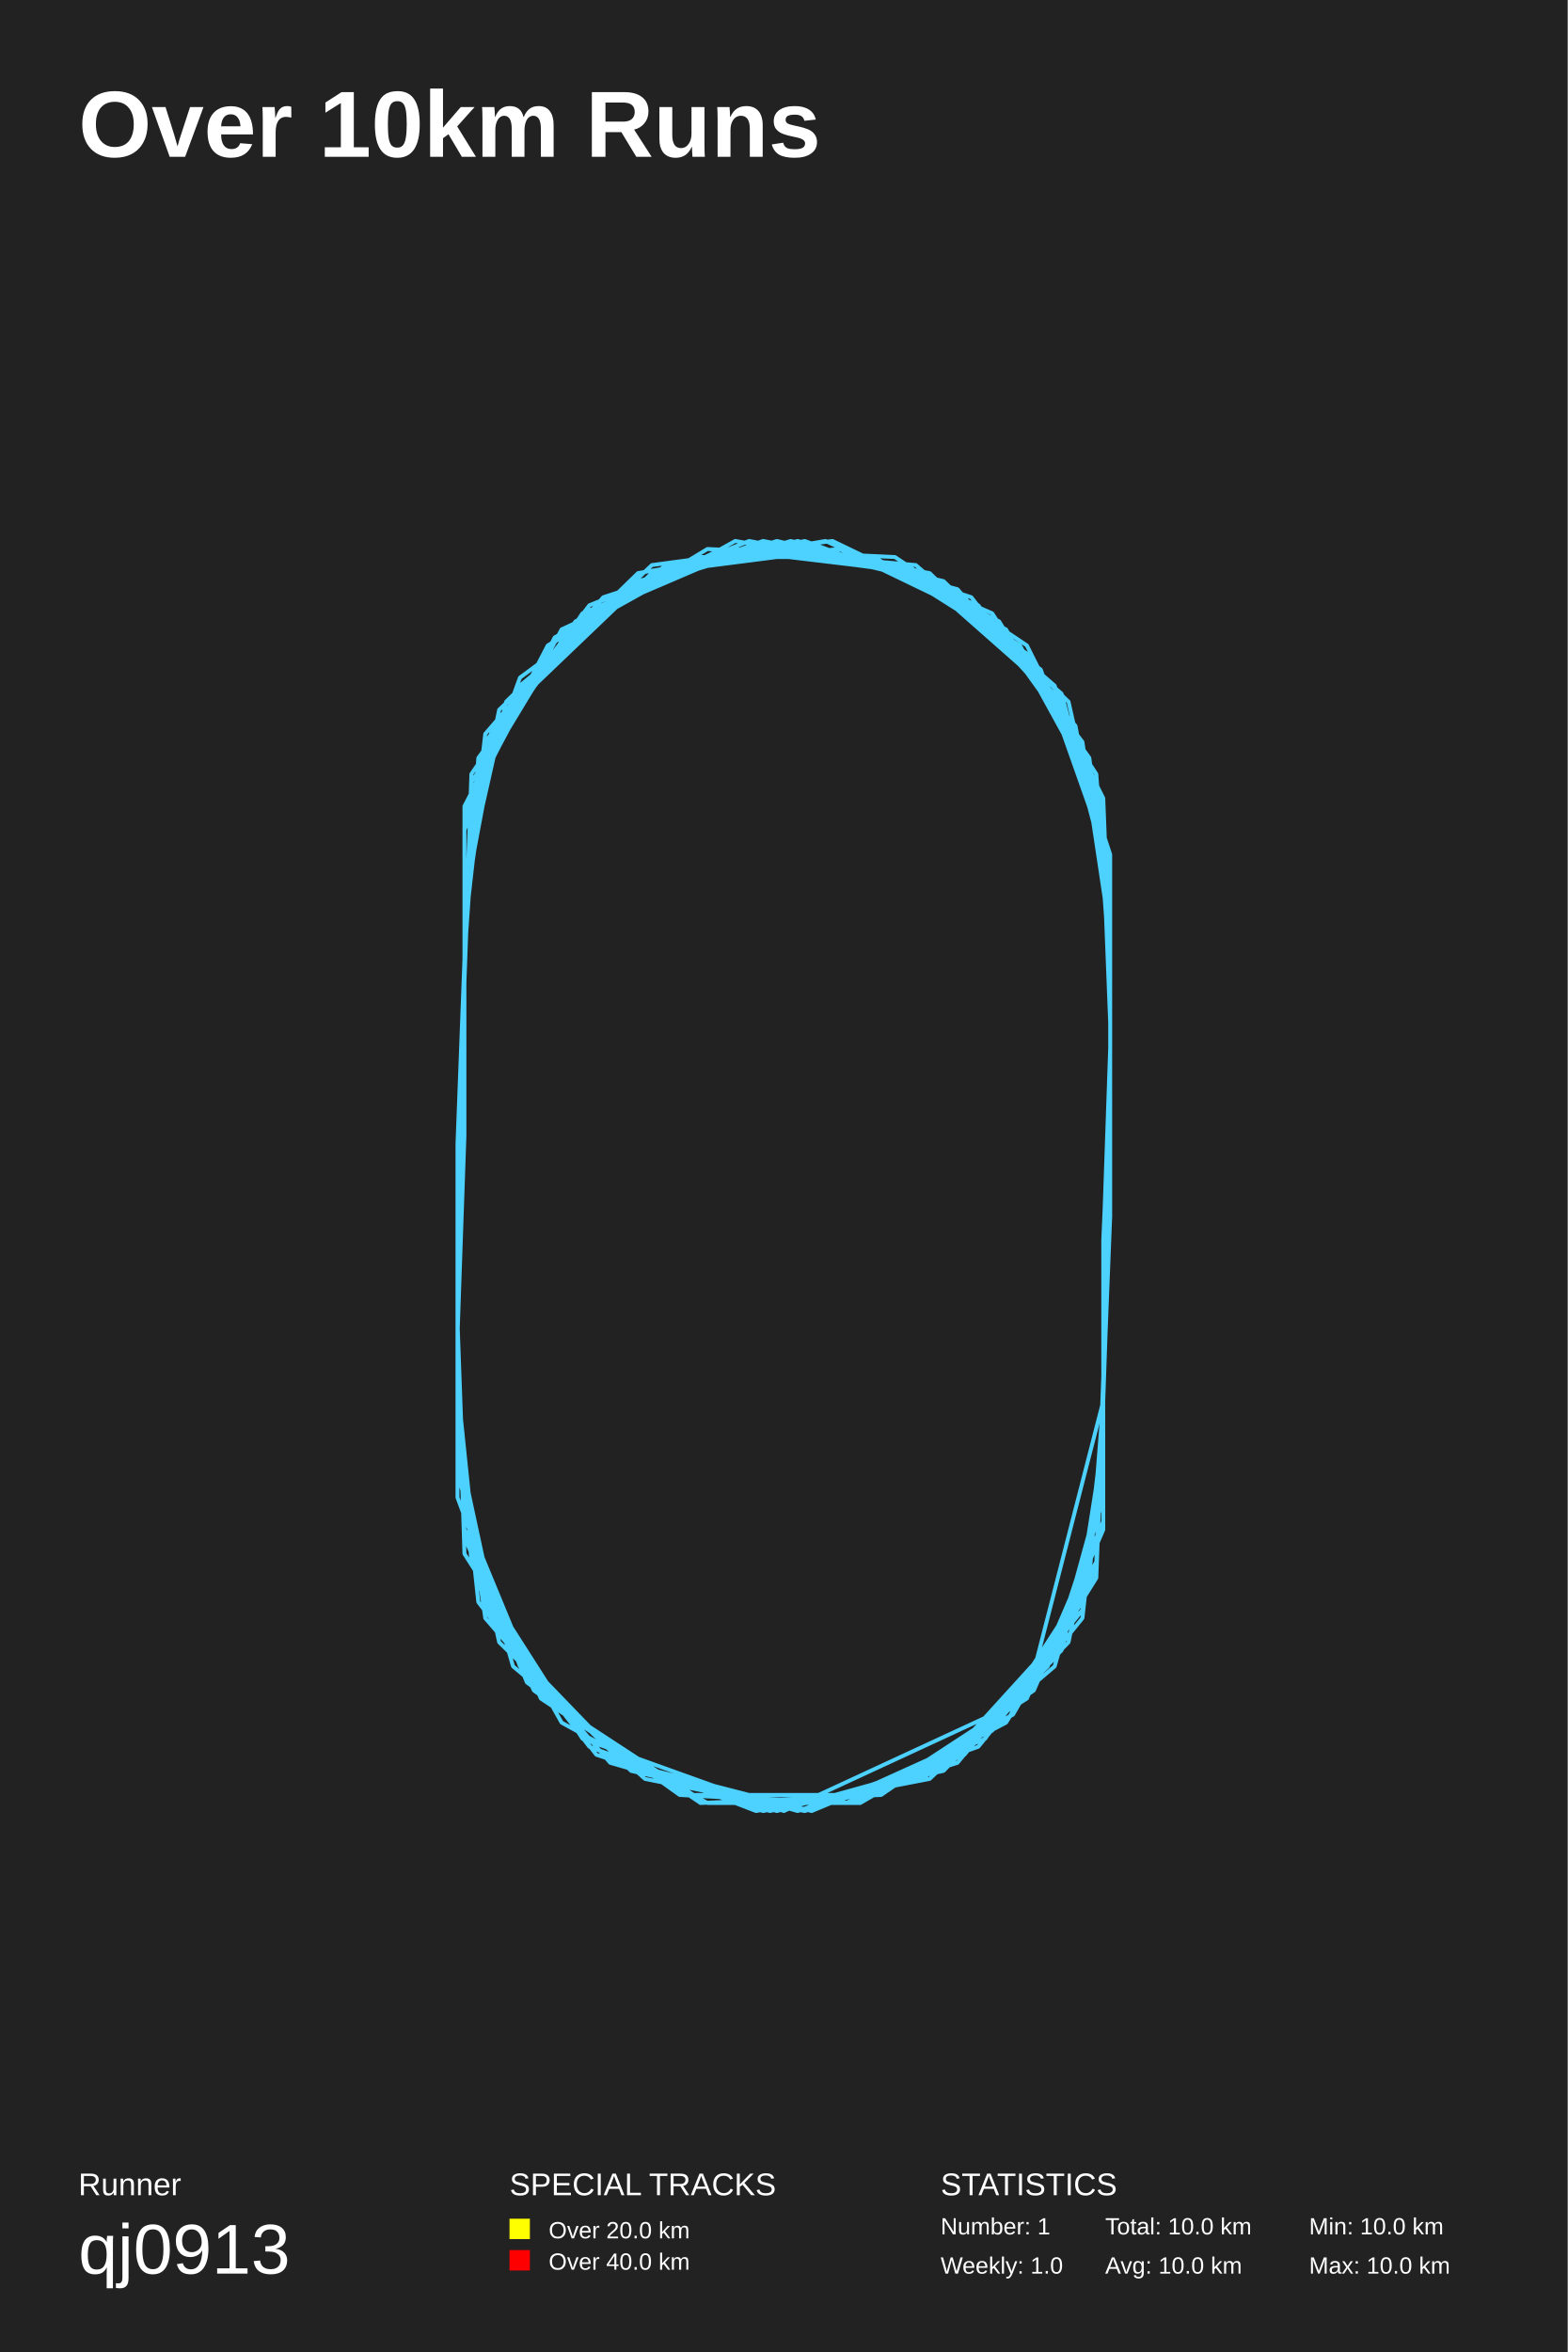
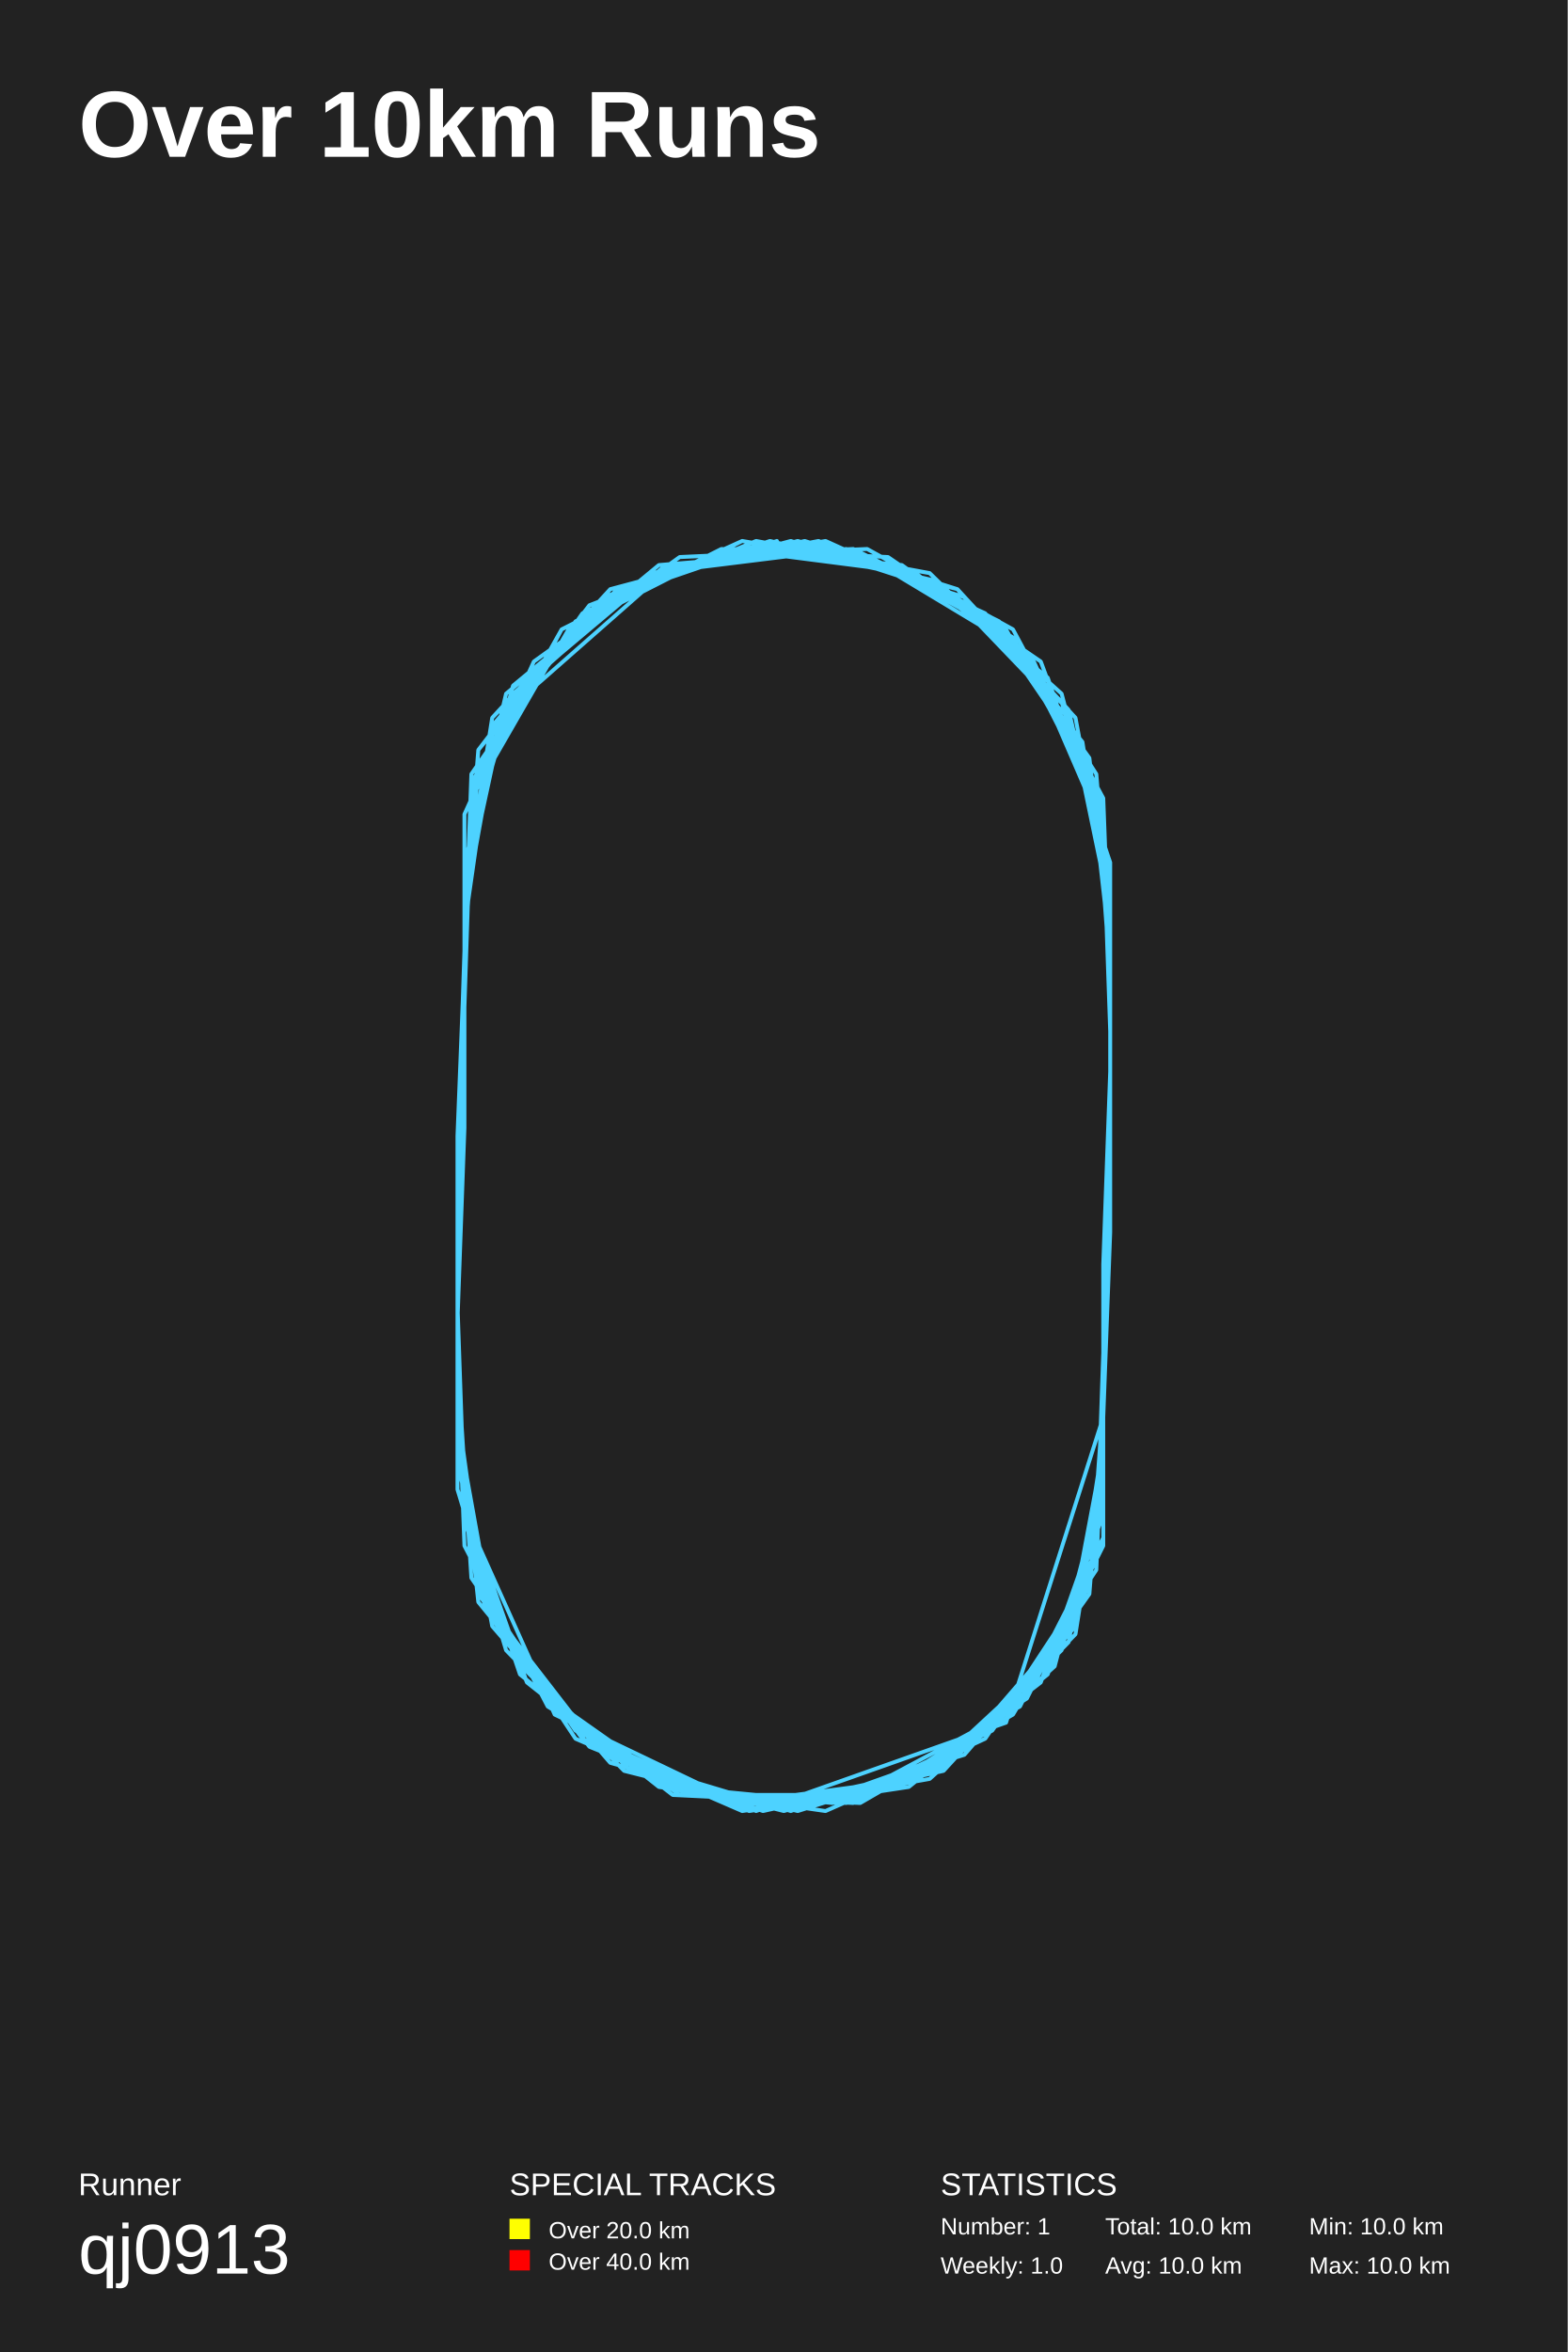
<svg xmlns="http://www.w3.org/2000/svg" baseProfile="full" height="300mm" version="1.1" viewBox="0,0,200,300" width="200mm">
  <defs />
  <rect fill="#222222" height="300" width="200" x="0" y="0" />
  <text fill="#FFFFFF" style="font-size:12px; font-family:Arial; font-weight:bold;" x="10" y="20">Over 10km Runs</text>
  <text fill="#FFFFFF" style="font-size:4px; font-family:Arial" x="10" y="280">Runner</text>
  <text fill="#FFFFFF" style="font-size:9px; font-family:Arial" x="10" y="290">qj0913</text>
  <text fill="#FFFFFF" style="font-size:4px; font-family:Arial" x="65" y="280">SPECIAL TRACKS</text>
  <rect fill="yellow" height="2.6" width="2.6" x="65" y="283" />
  <text fill="#FFFFFF" style="font-size:3px; font-family:Arial" x="70" y="285.5">Over 20.0 km</text>
  <rect fill="red" height="2.6" width="2.6" x="65" y="287" />
  <text fill="#FFFFFF" style="font-size:3px; font-family:Arial" x="70" y="289.5">Over 40.0 km</text>
  <text fill="#FFFFFF" style="font-size:4px; font-family:Arial" x="120" y="280">STATISTICS</text>
  <text fill="#FFFFFF" style="font-size:3px; font-family:Arial" x="120" y="285">Number: 1</text>
  <text fill="#FFFFFF" style="font-size:3px; font-family:Arial" x="120" y="290">Weekly: 1.0</text>
  <text fill="#FFFFFF" style="font-size:3px; font-family:Arial" x="141" y="285">Total: 10.0 km</text>
  <text fill="#FFFFFF" style="font-size:3px; font-family:Arial" x="141" y="290">Avg: 10.0 km</text>
  <text fill="#FFFFFF" style="font-size:3px; font-family:Arial" x="167" y="285">Min: 10.0 km</text>
  <text fill="#FFFFFF" style="font-size:3px; font-family:Arial" x="167" y="290">Max: 10.0 km</text>
-   <polyline fill="none" opacity="1" points="118.603,74.127 97.342,69.0 73.424,79.253 60.136,98.734 59.251,125.393 58.365,148.975 58.365,176.659 61.022,202.291 75.196,222.798 97.342,231.0 120.375,225.873 135.434,210.494 140.749,187.937 140.749,162.304 141.635,140.772 141.635,116.165 137.206,92.582 122.146,75.152 99.114,69.0 76.968,76.177 61.908,95.658 59.251,119.241 59.251,137.697 58.365,159.228 58.365,183.836 63.68,208.443 79.625,224.848 101.772,231.0 124.804,222.798 138.092,206.393 140.749,182.81 140.749,159.228 141.635,135.646 141.635,112.064 135.434,88.481 117.717,73.101 92.027,70.025 72.538,80.279 60.136,100.785 59.251,125.393 58.365,148.975 58.365,172.557 59.251,195.114 68.109,215.62 87.598,228.949 108.859,229.975 128.347,219.722 139.864,200.241 140.749,176.659 141.635,153.076 141.635,130.519 140.749,107.962 132.777,85.405 115.06,72.076 90.256,70.025 69.881,82.329 59.251,103.861 59.251,127.443 58.365,148.975 58.365,171.532 59.251,195.114 68.109,215.62 86.712,228.949 106.201,229.975 126.576,220.747 138.092,204.342 140.749,181.785 140.749,158.203 141.635,137.697 141.635,113.089 136.32,89.506 120.375,74.127 99.114,69.0 76.968,76.177 61.908,93.608 59.251,116.165 59.251,137.697 58.365,159.228 58.365,181.785 61.908,205.367 75.196,222.798 96.457,231.0 117.717,226.899 134.548,211.519 140.749,188.962 140.749,163.329 141.635,140.772 141.635,118.215 138.092,94.633 123.918,76.177 101.772,69.0 81.397,74.127 63.68,90.532 59.251,114.114 59.251,135.646 58.365,159.228 58.365,179.734 61.022,204.342 75.196,222.798 96.457,231.0 117.717,226.899 134.548,212.544 140.749,191.013 140.749,168.456 141.635,146.924 141.635,124.367 139.864,99.76 127.462,79.253 107.973,70.025 84.94,72.076 66.337,87.456 59.251,104.886 59.251,128.469 58.365,153.076 58.365,175.633 60.136,199.215 71.653,219.722 90.256,229.975 109.744,229.975 129.233,218.696 139.864,200.241 140.749,176.659 141.635,155.127 141.635,133.595 141.635,111.038 134.548,88.481 116.831,73.101 95.571,69.0 75.196,77.203 61.908,94.633 59.251,117.19 59.251,139.747 58.365,161.279 58.365,184.861 62.794,207.418 77.854,224.848 99.114,231.0 121.261,224.848 136.32,209.469 140.749,187.937 140.749,165.38 141.635,141.798 141.635,119.241 138.092,95.658 124.804,77.203 102.658,69.0 81.397,74.127 63.68,91.557 59.251,115.14 59.251,136.671 58.365,162.304 58.365,182.81 62.794,206.393 75.196,222.798 96.457,231.0 118.603,226.899 134.548,211.519 140.749,189.988 140.749,169.481 141.635,147.95 141.635,124.367 140.749,101.81 131.005,82.329 114.174,71.051 92.027,70.025 73.424,79.253 61.022,97.709 59.251,119.241 59.251,140.772 58.365,162.304 58.365,185.886 62.794,207.418 76.968,223.823 97.342,231.0 118.603,226.899 133.663,212.544 140.749,191.013 140.749,169.481 141.635,146.924 141.635,124.367 140.749,101.81 130.119,82.329 111.516,71.051 90.256,70.025 69.881,82.329 60.136,101.81 59.251,124.367 58.365,146.924 58.365,170.507 58.365,191.013 66.337,212.544 82.283,226.899 102.658,231.0 123.918,222.798 137.206,206.393 140.749,183.836 140.749,162.304 141.635,138.722 141.635,116.165 137.206,92.582 121.261,75.152 100.886,69.0 76.968,76.177 61.908,94.633 59.251,118.215 59.251,140.772 58.365,166.405 58.365,187.937 65.452,212.544 81.397,225.873 102.658,231.0 122.146,224.848 138.092,205.367 140.749,185.886 140.749,163.329 141.635,140.772 141.635,118.215 138.978,96.684 126.576,79.253 107.087,70.025 85.826,72.076 66.337,86.431 59.251,105.912 59.251,127.443 58.365,150 58.365,172.557 59.251,195.114 67.223,214.595 86.712,228.949 107.973,229.975 128.347,219.722 139.864,201.266 140.749,177.684 141.635,155.127 141.635,131.545 141.635,110.013 133.663,87.456 116.831,73.101 93.799,70.025 74.31,78.228 60.136,99.76 59.251,122.317 58.365,145.899 58.365,168.456 59.251,193.064 68.109,215.62 86.712,228.949 107.973,229.975 129.233,218.696 139.864,199.215 140.749,175.633 141.635,153.076 141.635,128.469 140.749,103.861 131.005,83.355 111.516,71.051 89.37,71.051 70.767,81.304 59.251,103.861 59.251,126.418 58.365,150 58.365,171.532 59.251,196.139 68.109,215.62 88.484,228.949 111.516,228.949 131.891,215.62 140.749,195.114 140.749,171.532 141.635,148.975 141.635,125.393 140.749,101.81 127.462,79.253 105.315,69.0 81.397,73.101 64.566,89.506 59.251,113.089 59.251,134.621 58.365,158.203 58.365,181.785 61.908,206.393 76.968,223.823 99.114,231.0 121.261,224.848 138.092,205.367 140.749,183.836 140.749,160.253 141.635,137.697 141.635,113.089 135.434,89.506 118.603,73.101 97.342,69.0 75.196,77.203 61.022,96.684 59.251,122.317 59.251,144.874 58.365,170.507 59.251,193.064 68.995,216.646 87.598,228.949 111.516,228.949 131.005,216.646 140.749,194.089 140.749,171.532 141.635,146.924 141.635,123.342 139.864,99.76 127.462,79.253 106.201,69.0 83.169,72.076 63.68,90.532 59.251,112.064 59.251,135.646 58.365,159.228 58.365,183.836 62.794,206.393 76.082,223.823 98.228,231.0 119.489,225.873 137.206,206.393 140.749,183.836 140.749,159.228 141.635,133.595 141.635,108.988 134.548,87.456 116.831,72.076 93.799,70.025 71.653,80.279 60.136,101.81 59.251,123.342 58.365,147.95 58.365,171.532 59.251,195.114 68.109,215.62 89.37,229.975 112.402,228.949 131.891,215.62 140.749,195.114 140.749,170.507 141.635,146.924 141.635,122.317 139.864,98.734 126.576,78.228 105.315,69.0 81.397,73.101 63.68,91.557 59.251,115.14 59.251,138.722 58.365,163.329 58.365,184.861 63.68,209.469 80.511,225.873 102.658,231.0 123.032,223.823 138.092,205.367 140.749,183.836 140.749,159.228 141.635,135.646 141.635,111.038 135.434,89.506 116.831,73.101 93.799,69.0 69.881,82.329 59.251,102.836 59.251,130.519 58.365,156.152 58.365,183.836 62.794,207.418 79.625,224.848 103.543,231.0 125.69,221.772 138.978,201.266 140.749,178.709 141.635,153.076 141.635,127.443 140.749,102.836 128.347,80.279 107.087,70.025 83.169,73.101 62.794,92.582 59.251,117.19 59.251,143.848 58.365,170.507 59.251,198.19 74.31,221.772 100,231.0 131.005,216.646 140.749,178.709" stroke="#4DD2FF" stroke-dasharray="none" stroke-linecap="round" stroke-linejoin="round" stroke-width="0.5" />
+   <polyline fill="none" opacity="1" points="99.114,69.0 75.196,77.203 61.022,97.709 59.251,121.291 58.365,147.95 58.365,173.583 60.136,201.266 73.424,220.747 95.571,231.0 118.603,226.899 134.548,212.544 140.749,188.962 140.749,165.38 141.635,141.798 141.635,118.215 138.092,94.633 123.032,76.177 100.886,69.0 77.854,75.152 62.794,93.608 59.251,118.215 59.251,136.671 58.365,157.178 58.365,181.785 62.794,206.393 76.968,223.823 100,231.0 123.032,223.823 137.206,207.418 140.749,184.861 140.749,161.279 141.635,137.697 141.635,114.114 136.32,91.557 118.603,73.101 94.685,69.0 74.31,78.228 60.136,98.734 59.251,123.342 58.365,146.924 58.365,169.481 59.251,194.089 67.223,214.595 85.826,227.924 107.087,229.975 126.576,220.747 138.978,203.317 140.749,178.709 141.635,155.127 141.635,132.57 141.635,110.013 133.663,86.431 116.831,73.101 92.913,70.025 71.653,80.279 60.136,101.81 59.251,124.367 58.365,147.95 58.365,169.481 59.251,193.064 67.223,214.595 84.055,227.924 105.315,231.0 123.918,222.798 137.206,206.393 140.749,183.836 140.749,161.279 141.635,139.747 141.635,115.14 137.206,91.557 122.146,75.152 102.658,69.0 77.854,75.152 62.794,91.557 59.251,114.114 59.251,135.646 58.365,157.178 58.365,180.76 61.022,202.291 73.424,220.747 93.799,229.975 115.945,227.924 133.663,213.57 140.749,191.013 140.749,165.38 141.635,142.823 141.635,119.241 138.978,96.684 125.69,78.228 104.429,69.0 83.169,73.101 64.566,88.481 59.251,111.038 59.251,133.595 58.365,155.127 58.365,178.709 61.022,202.291 73.424,220.747 93.799,229.975 116.831,226.899 132.777,214.595 140.749,192.038 140.749,171.532 141.635,148.975 141.635,125.393 140.749,101.81 129.233,80.279 110.63,70.025 86.712,71.051 68.109,84.38 59.251,103.861 59.251,126.418 58.365,151.026 58.365,173.583 59.251,197.165 69.881,217.671 88.484,228.949 108.859,229.975 129.233,218.696 138.978,202.291 140.749,180.76 141.635,157.178 141.635,135.646 141.635,113.089 136.32,90.532 119.489,74.127 98.228,69.0 76.968,76.177 62.794,92.582 59.251,115.14 59.251,137.697 58.365,160.253 58.365,182.81 61.908,204.342 76.968,223.823 97.342,231.0 119.489,225.873 135.434,210.494 140.749,189.988 140.749,167.431 141.635,144.874 141.635,121.291 138.978,97.709 125.69,78.228 105.315,69.0 83.169,73.101 64.566,88.481 59.251,112.064 59.251,135.646 58.365,160.253 58.365,181.785 61.908,204.342 73.424,221.772 94.685,231.0 115.945,227.924 133.663,213.57 140.749,192.038 140.749,171.532 141.635,148.975 141.635,126.418 140.749,103.861 131.891,84.38 115.06,72.076 93.799,70.025 75.196,77.203 61.022,95.658 59.251,118.215 59.251,138.722 58.365,161.279 58.365,182.81 61.908,205.367 75.196,222.798 95.571,231.0 115.945,227.924 133.663,213.57 140.749,193.064 140.749,170.507 141.635,150 141.635,126.418 140.749,104.886 131.005,83.355 113.288,71.051 92.027,70.025 71.653,80.279 60.136,100.785 59.251,122.317 58.365,144.874 58.365,168.456 58.365,189.988 64.566,210.494 80.511,225.873 101.772,231.0 121.261,224.848 137.206,206.393 140.749,186.912 140.749,162.304 141.635,142.823 141.635,117.19 138.092,94.633 122.146,75.152 101.772,69.0 78.739,75.152 62.794,91.557 59.251,114.114 59.251,139.747 58.365,162.304 58.365,186.912 64.566,210.494 79.625,225.873 100,231.0 121.261,224.848 136.32,209.469 140.749,186.912 140.749,165.38 141.635,142.823 141.635,120.266 139.864,98.734 127.462,79.253 108.859,70.025 86.712,71.051 68.109,84.38 59.251,103.861 59.251,124.367 58.365,147.95 58.365,171.532 59.251,194.089 67.223,214.595 84.94,227.924 106.201,229.975 125.69,221.772 138.978,202.291 140.749,180.76 141.635,157.178 141.635,134.621 141.635,111.038 135.434,89.506 118.603,73.101 96.457,69.0 74.31,78.228 61.022,97.709 59.251,120.266 59.251,143.848 58.365,167.431 58.365,189.988 66.337,213.57 84.055,227.924 107.973,229.975 125.69,221.772 139.864,200.241 140.749,178.709 141.635,155.127 141.635,131.545 140.749,105.912 132.777,84.38 113.288,71.051 92.027,70.025 71.653,80.279 60.136,100.785 59.251,125.393 58.365,146.924 58.365,170.507 59.251,193.064 67.223,214.595 86.712,228.949 109.744,229.975 129.233,218.696 140.749,196.139 140.749,174.608 141.635,151.026 141.635,127.443 140.749,103.861 129.233,81.304 108.859,70.025 84.94,72.076 65.452,88.481 59.251,110.013 59.251,133.595 58.365,155.127 58.365,179.734 61.022,203.317 75.196,222.798 97.342,231.0 120.375,225.873 136.32,208.443 140.749,184.861 140.749,163.329 141.635,138.722 141.635,116.165 136.32,90.532 122.146,75.152 98.228,69.0 76.968,76.177 61.022,95.658 59.251,119.241 59.251,143.848 58.365,166.405 59.251,192.038 67.223,214.595 85.826,228.949 107.087,229.975 130.119,217.671 139.864,198.19 140.749,172.557 141.635,150 141.635,124.367 140.749,102.836 128.347,80.279 108.859,70.025 84.055,72.076 65.452,87.456 59.251,110.013 59.251,132.57 58.365,157.178 58.365,179.734 61.908,205.367 74.31,221.772 94.685,231.0 118.603,225.873 136.32,209.469 140.749,186.912 140.749,161.279 141.635,136.671 141.635,112.064 135.434,88.481 119.489,74.127 94.685,69.0 73.424,79.253 60.136,99.76 59.251,122.317 58.365,146.924 58.365,170.507 59.251,192.038 67.223,214.595 87.598,228.949 111.516,228.949 131.005,216.646 140.749,197.165 140.749,172.557 141.635,148.975 141.635,124.367 139.864,100.785 127.462,79.253 107.973,70.025 83.169,73.101 64.566,89.506 59.251,114.114 59.251,137.697 58.365,160.253 58.365,183.836 62.794,207.418 77.854,224.848 100,231.0 121.261,224.848 137.206,208.443 140.749,185.886 140.749,162.304 141.635,137.697 141.635,114.114 136.32,90.532 119.489,74.127 94.685,69.0 72.538,80.279 60.136,101.81 59.251,128.469 58.365,153.076 58.365,179.734 61.022,204.342 76.968,223.823 100.886,231.0 123.918,222.798 138.978,203.317 140.749,180.76 141.635,155.127 141.635,130.519 140.749,105.912 131.005,83.355 108.859,70.025 85.826,72.076 63.68,91.557 59.251,116.165 59.251,143.848 58.365,168.456 59.251,193.064 70.767,218.696 96.457,231.0 128.347,219.722 140.749,180.76" stroke="#4DD2FF" stroke-dasharray="none" stroke-linecap="round" stroke-linejoin="round" stroke-width="0.5" />
</svg>
